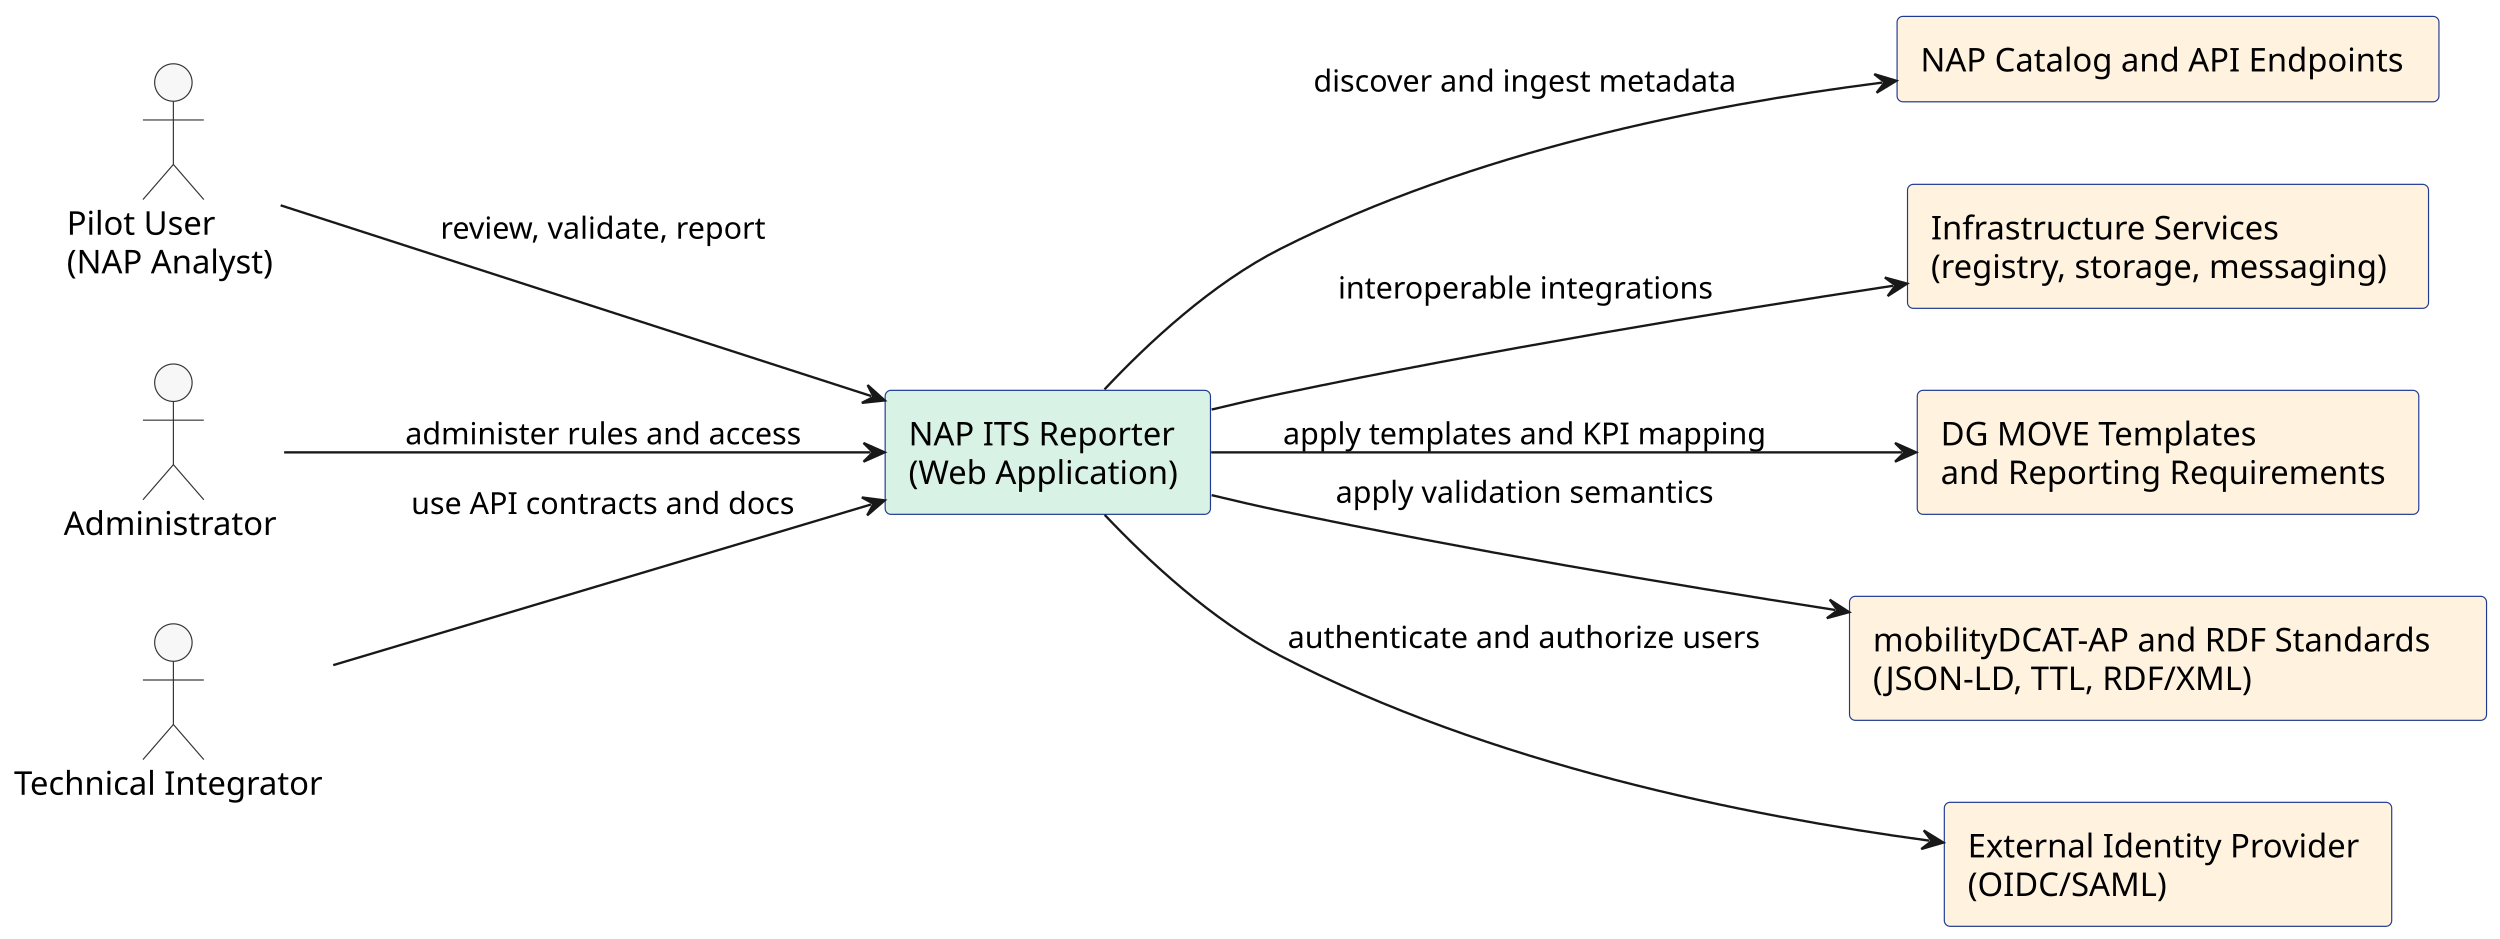
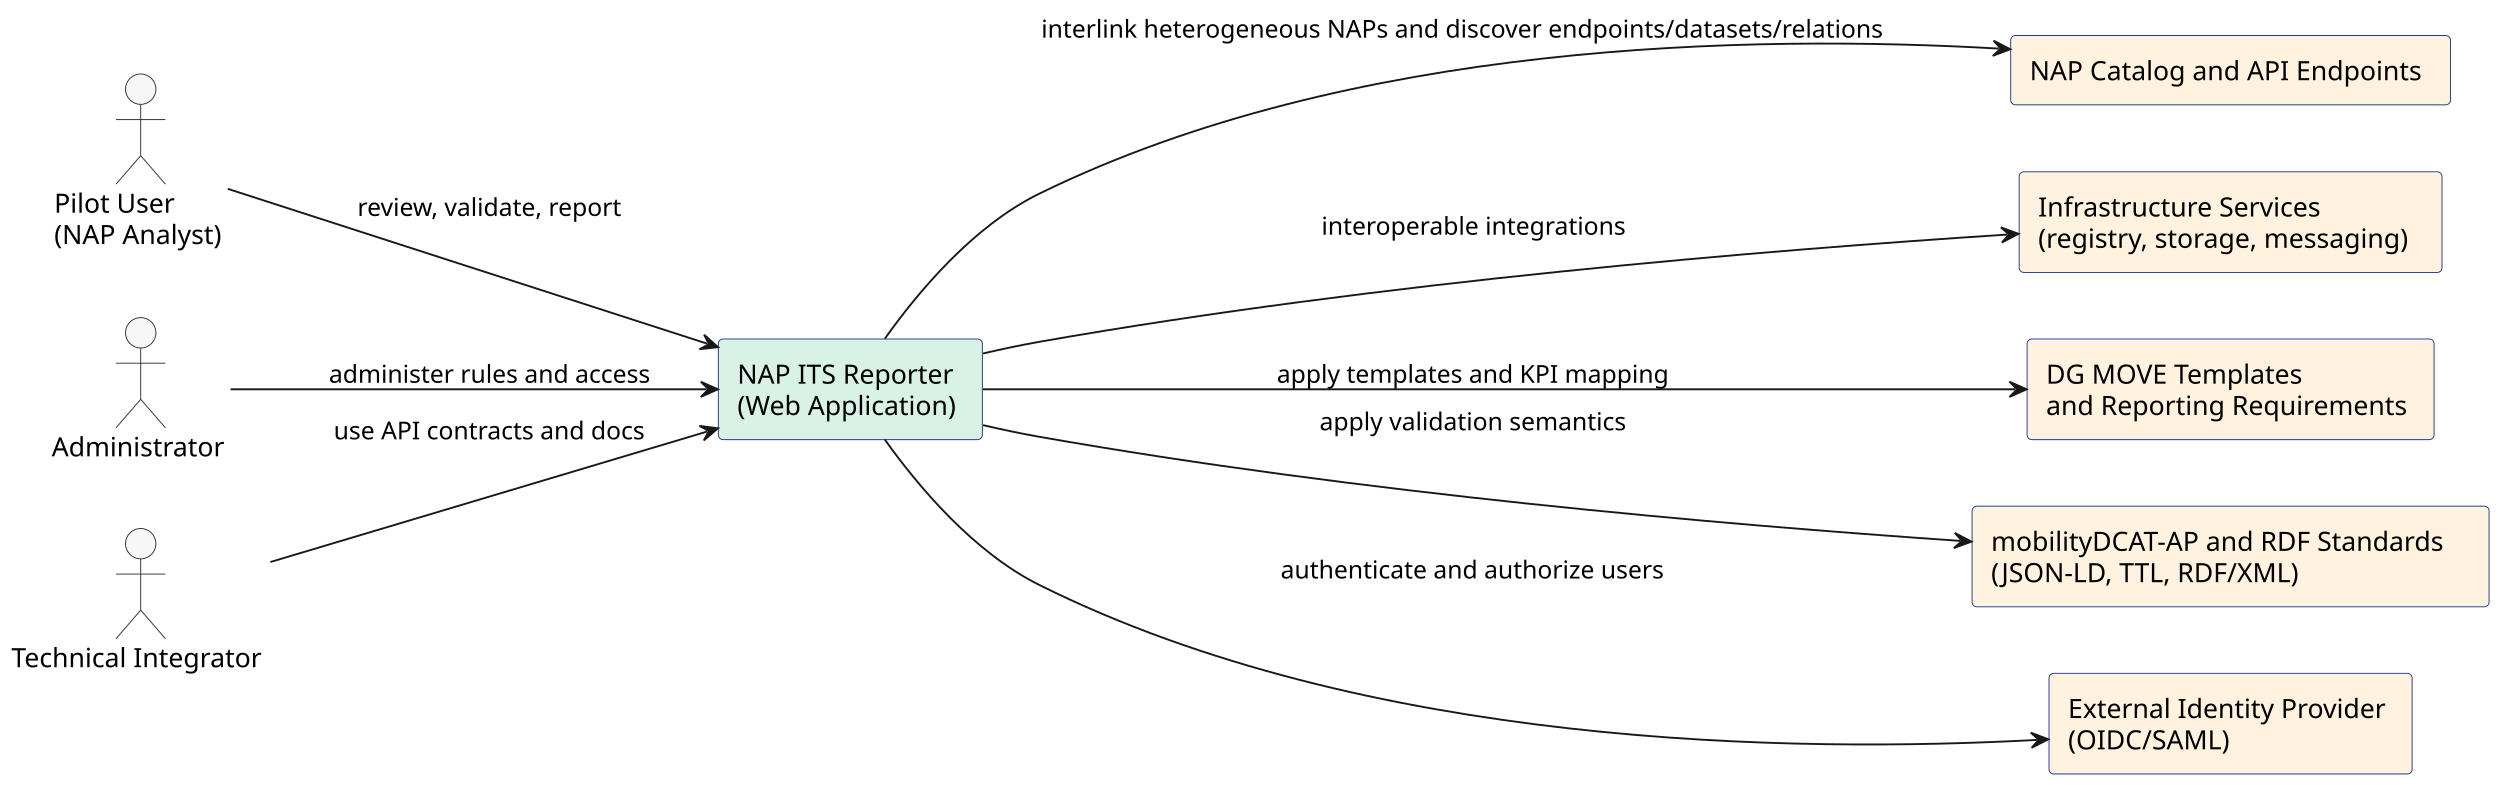
- <svg xmlns="http://www.w3.org/2000/svg" contentStyleType="text/css" data-diagram-type="DESCRIPTION" height="401px" preserveAspectRatio="none" style="width:1068px;height:401px;background:#FFFFFF;" version="1.1" viewBox="0 0 1068 401" width="1068px" zoomAndPan="magnify">
+ <svg xmlns="http://www.w3.org/2000/svg" contentStyleType="text/css" data-diagram-type="DESCRIPTION" height="413px" preserveAspectRatio="none" style="width:1316px;height:413px;background:#FFFFFF;" version="1.1" viewBox="0 0 1316 413" width="1316px" zoomAndPan="magnify">
  <defs />
  <g>
    <g class="entity" data-entity="U1" data-source-line="16" data-uid="ent0002" id="entity_U1">
-       <ellipse cx="74.064" cy="35.25" fill="#F7F7F7" rx="8" ry="8" style="stroke:#333333;stroke-width:0.5;" />
-       <path d="M74.064,43.25 L74.064,70.25 M61.064,51.25 L87.064,51.25 M74.064,70.25 L61.064,85.25 M74.064,70.25 L87.064,85.25" fill="none" style="stroke:#333333;stroke-width:0.5;" />
-       <text fill="#000000" font-family="sans-serif" font-size="14" lengthAdjust="spacing" textLength="64.463" x="28.52" y="100.285">Pilot User</text>
-       <text fill="#000000" font-family="sans-serif" font-size="14" lengthAdjust="spacing" textLength="91.089" x="28.52" y="116.773">(NAP Analyst)</text>
+       <ellipse cx="74.064" cy="46.942" fill="#F7F7F7" rx="8" ry="8" style="stroke:#333333;stroke-width:0.5;" />
+       <path d="M74.064,54.942 L74.064,81.942 M61.064,62.942 L87.064,62.942 M74.064,81.942 L61.064,96.942 M74.064,81.942 L87.064,96.942" fill="none" style="stroke:#333333;stroke-width:0.5;" />
+       <text fill="#000000" font-family="sans-serif" font-size="14" lengthAdjust="spacing" textLength="64.463" x="28.52" y="111.977">Pilot User</text>
+       <text fill="#000000" font-family="sans-serif" font-size="14" lengthAdjust="spacing" textLength="91.089" x="28.52" y="128.466">(NAP Analyst)</text>
    </g>
    <g class="entity" data-entity="U2" data-source-line="17" data-uid="ent0003" id="entity_U2">
-       <ellipse cx="74.07" cy="163.5" fill="#F7F7F7" rx="8" ry="8" style="stroke:#333333;stroke-width:0.5;" />
-       <path d="M74.07,171.5 L74.07,198.5 M61.07,179.5 L87.07,179.5 M74.07,198.5 L61.07,213.5 M74.07,198.5 L87.07,213.5" fill="none" style="stroke:#333333;stroke-width:0.5;" />
-       <text fill="#000000" font-family="sans-serif" font-size="14" lengthAdjust="spacing" textLength="93.721" x="27.21" y="228.535">Administrator</text>
+       <ellipse cx="74.07" cy="175.192" fill="#F7F7F7" rx="8" ry="8" style="stroke:#333333;stroke-width:0.5;" />
+       <path d="M74.07,183.192 L74.07,210.192 M61.07,191.192 L87.07,191.192 M74.07,210.192 L61.07,225.192 M74.07,210.192 L87.07,225.192" fill="none" style="stroke:#333333;stroke-width:0.5;" />
+       <text fill="#000000" font-family="sans-serif" font-size="14" lengthAdjust="spacing" textLength="93.721" x="27.21" y="240.227">Administrator</text>
    </g>
    <g class="entity" data-entity="U3" data-source-line="18" data-uid="ent0004" id="entity_U3">
-       <ellipse cx="74.069" cy="274.5" fill="#F7F7F7" rx="8" ry="8" style="stroke:#333333;stroke-width:0.5;" />
-       <path d="M74.069,282.5 L74.069,309.5 M61.069,290.5 L87.069,290.5 M74.069,309.5 L61.069,324.5 M74.069,309.5 L87.069,324.5" fill="none" style="stroke:#333333;stroke-width:0.5;" />
-       <text fill="#000000" font-family="sans-serif" font-size="14" lengthAdjust="spacing" textLength="136.138" x="6" y="339.535">Technical Integrator</text>
+       <ellipse cx="74.069" cy="286.192" fill="#F7F7F7" rx="8" ry="8" style="stroke:#333333;stroke-width:0.5;" />
+       <path d="M74.069,294.192 L74.069,321.192 M61.069,302.192 L87.069,302.192 M74.069,321.192 L61.069,336.192 M74.069,321.192 L87.069,336.192" fill="none" style="stroke:#333333;stroke-width:0.5;" />
+       <text fill="#000000" font-family="sans-serif" font-size="14" lengthAdjust="spacing" textLength="136.138" x="6" y="351.227">Technical Integrator</text>
    </g>
    <g class="entity" data-entity="APP" data-source-line="20" data-uid="ent0005" id="entity_APP">
-       <rect fill="#D9F2E6" height="52.977" rx="2.5" ry="2.5" style="stroke:#1F3A93;stroke-width:0.5;" width="138.973" x="378.14" y="166.75" />
-       <text fill="#000000" font-family="sans-serif" font-size="14" lengthAdjust="spacing" textLength="115.582" x="388.14" y="190.285">NAP ITS Reporter</text>
-       <text fill="#000000" font-family="sans-serif" font-size="14" lengthAdjust="spacing" textLength="118.973" x="388.14" y="206.773">(Web Application)</text>
+       <rect fill="#D9F2E6" height="52.977" rx="2.5" ry="2.5" style="stroke:#1F3A93;stroke-width:0.5;" width="138.973" x="378.14" y="178.442" />
+       <text fill="#000000" font-family="sans-serif" font-size="14" lengthAdjust="spacing" textLength="115.582" x="388.14" y="201.977">NAP ITS Reporter</text>
+       <text fill="#000000" font-family="sans-serif" font-size="14" lengthAdjust="spacing" textLength="118.973" x="388.14" y="218.466">(Web Application)</text>
    </g>
    <g class="entity" data-entity="NAP" data-source-line="22" data-uid="ent0006" id="entity_NAP">
-       <rect fill="#FFF3E0" height="36.488" rx="2.5" ry="2.5" style="stroke:#1F3A93;stroke-width:0.5;" width="231.49" x="810.43" y="7" />
-       <text fill="#000000" font-family="sans-serif" font-size="14" lengthAdjust="spacing" textLength="211.49" x="820.43" y="30.535">NAP Catalog and API Endpoints</text>
+       <rect fill="#FFF3E0" height="36.488" rx="2.5" ry="2.5" style="stroke:#1F3A93;stroke-width:0.5;" width="231.49" x="1058.43" y="18.692" />
+       <text fill="#000000" font-family="sans-serif" font-size="14" lengthAdjust="spacing" textLength="211.49" x="1068.43" y="42.227">NAP Catalog and API Endpoints</text>
    </g>
    <g class="entity" data-entity="INFRA" data-source-line="23" data-uid="ent0007" id="entity_INFRA">
-       <rect fill="#FFF3E0" height="52.977" rx="2.5" ry="2.5" style="stroke:#1F3A93;stroke-width:0.5;" width="222.576" x="814.89" y="78.75" />
-       <text fill="#000000" font-family="sans-serif" font-size="14" lengthAdjust="spacing" textLength="151.642" x="824.89" y="102.285">Infrastructure Services</text>
-       <text fill="#000000" font-family="sans-serif" font-size="14" lengthAdjust="spacing" textLength="202.576" x="824.89" y="118.773">(registry, storage, messaging)</text>
+       <rect fill="#FFF3E0" height="52.977" rx="2.5" ry="2.5" style="stroke:#1F3A93;stroke-width:0.5;" width="222.576" x="1062.89" y="90.442" />
+       <text fill="#000000" font-family="sans-serif" font-size="14" lengthAdjust="spacing" textLength="151.642" x="1072.89" y="113.977">Infrastructure Services</text>
+       <text fill="#000000" font-family="sans-serif" font-size="14" lengthAdjust="spacing" textLength="202.576" x="1072.89" y="130.466">(registry, storage, messaging)</text>
    </g>
    <g class="entity" data-entity="DGMOVE" data-source-line="24" data-uid="ent0008" id="entity_DGMOVE">
-       <rect fill="#FFF3E0" height="52.977" rx="2.5" ry="2.5" style="stroke:#1F3A93;stroke-width:0.5;" width="214.243" x="819.06" y="166.75" />
-       <text fill="#000000" font-family="sans-serif" font-size="14" lengthAdjust="spacing" textLength="139.624" x="829.06" y="190.285">DG MOVE Templates</text>
-       <text fill="#000000" font-family="sans-serif" font-size="14" lengthAdjust="spacing" textLength="194.243" x="829.06" y="206.773">and Reporting Requirements</text>
+       <rect fill="#FFF3E0" height="52.977" rx="2.5" ry="2.5" style="stroke:#1F3A93;stroke-width:0.5;" width="214.243" x="1067.06" y="178.442" />
+       <text fill="#000000" font-family="sans-serif" font-size="14" lengthAdjust="spacing" textLength="139.624" x="1077.06" y="201.977">DG MOVE Templates</text>
+       <text fill="#000000" font-family="sans-serif" font-size="14" lengthAdjust="spacing" textLength="194.243" x="1077.06" y="218.466">and Reporting Requirements</text>
    </g>
    <g class="entity" data-entity="STD" data-source-line="25" data-uid="ent0009" id="entity_STD">
-       <rect fill="#FFF3E0" height="52.977" rx="2.5" ry="2.5" style="stroke:#1F3A93;stroke-width:0.5;" width="272.137" x="790.11" y="254.75" />
-       <text fill="#000000" font-family="sans-serif" font-size="14" lengthAdjust="spacing" textLength="252.137" x="800.11" y="278.285">mobilityDCAT-AP and RDF Standards</text>
-       <text fill="#000000" font-family="sans-serif" font-size="14" lengthAdjust="spacing" textLength="173.633" x="800.11" y="294.773">(JSON-LD, TTL, RDF/XML)</text>
+       <rect fill="#FFF3E0" height="52.977" rx="2.5" ry="2.5" style="stroke:#1F3A93;stroke-width:0.5;" width="272.137" x="1038.11" y="266.442" />
+       <text fill="#000000" font-family="sans-serif" font-size="14" lengthAdjust="spacing" textLength="252.137" x="1048.11" y="289.977">mobilityDCAT-AP and RDF Standards</text>
+       <text fill="#000000" font-family="sans-serif" font-size="14" lengthAdjust="spacing" textLength="173.633" x="1048.11" y="306.466">(JSON-LD, TTL, RDF/XML)</text>
    </g>
    <g class="entity" data-entity="IDP" data-source-line="26" data-uid="ent0010" id="entity_IDP">
-       <rect fill="#FFF3E0" height="52.977" rx="2.5" ry="2.5" style="stroke:#1F3A93;stroke-width:0.5;" width="191.131" x="830.61" y="342.75" />
-       <text fill="#000000" font-family="sans-serif" font-size="14" lengthAdjust="spacing" textLength="171.131" x="840.61" y="366.285">External Identity Provider</text>
-       <text fill="#000000" font-family="sans-serif" font-size="14" lengthAdjust="spacing" textLength="88.252" x="840.61" y="382.773">(OIDC/SAML)</text>
+       <rect fill="#FFF3E0" height="52.977" rx="2.5" ry="2.5" style="stroke:#1F3A93;stroke-width:0.5;" width="191.131" x="1078.61" y="354.442" />
+       <text fill="#000000" font-family="sans-serif" font-size="14" lengthAdjust="spacing" textLength="171.131" x="1088.61" y="377.977">External Identity Provider</text>
+       <text fill="#000000" font-family="sans-serif" font-size="14" lengthAdjust="spacing" textLength="88.252" x="1088.61" y="394.466">(OIDC/SAML)</text>
    </g>
    <g class="link" data-entity-1="U1" data-entity-2="APP" data-source-line="28" data-uid="lnk11" id="link_U1_APP">
-       <path d="M119.89,87.72 C184.06,108.44 296.971,144.906 372.26,169.226" fill="none" id="U1-to-APP" style="stroke:#181818;stroke-width:1;" />
-       <polygon fill="#181818" points="377.97,171.07,370.635,164.497,373.212,169.533,368.176,172.11,377.97,171.07" style="stroke:#181818;stroke-width:1;" />
-       <text fill="#000000" font-family="sans-serif" font-size="13" lengthAdjust="spacing" textLength="144.561" x="188.14" y="101.988">review, validate, report</text>
+       <path d="M119.89,99.412 C184.06,120.132 296.971,156.598 372.26,180.918" fill="none" id="U1-to-APP" style="stroke:#181818;stroke-width:1;" />
+       <polygon fill="#181818" points="377.97,182.762,370.635,176.189,373.212,181.225,368.176,183.802,377.97,182.762" style="stroke:#181818;stroke-width:1;" />
+       <text fill="#000000" font-family="sans-serif" font-size="13" lengthAdjust="spacing" textLength="144.561" x="188.14" y="113.68">review, validate, report</text>
    </g>
    <g class="link" data-entity-1="U2" data-entity-2="APP" data-source-line="29" data-uid="lnk12" id="link_U2_APP">
-       <path d="M121.38,193.24 C185.86,193.24 297.19,193.24 371.9,193.24" fill="none" id="U2-to-APP" style="stroke:#181818;stroke-width:1;" />
-       <polygon fill="#181818" points="377.9,193.24,368.9,189.24,372.9,193.24,368.9,197.24,377.9,193.24" style="stroke:#181818;stroke-width:1;" />
-       <text fill="#000000" font-family="sans-serif" font-size="13" lengthAdjust="spacing" textLength="174.91" x="173.14" y="189.808">administer rules and access</text>
+       <path d="M121.38,204.932 C185.86,204.932 297.19,204.932 371.9,204.932" fill="none" id="U2-to-APP" style="stroke:#181818;stroke-width:1;" />
+       <polygon fill="#181818" points="377.9,204.932,368.9,200.932,372.9,204.932,368.9,208.932,377.9,204.932" style="stroke:#181818;stroke-width:1;" />
+       <text fill="#000000" font-family="sans-serif" font-size="13" lengthAdjust="spacing" textLength="174.91" x="173.14" y="201.5">administer rules and access</text>
    </g>
    <g class="link" data-entity-1="U3" data-entity-2="APP" data-source-line="30" data-uid="lnk13" id="link_U3_APP">
-       <path d="M142.35,284.14 C209.07,264.21 305.011,235.547 372.201,215.477" fill="none" id="U3-to-APP" style="stroke:#181818;stroke-width:1;" />
-       <polygon fill="#181818" points="377.95,213.76,368.182,212.503,373.159,215.191,370.471,220.169,377.95,213.76" style="stroke:#181818;stroke-width:1;" />
-       <text fill="#000000" font-family="sans-serif" font-size="13" lengthAdjust="spacing" textLength="169.394" x="175.64" y="219.578">use API contracts and docs</text>
+       <path d="M142.35,295.832 C209.07,275.902 305.011,247.239 372.201,227.169" fill="none" id="U3-to-APP" style="stroke:#181818;stroke-width:1;" />
+       <polygon fill="#181818" points="377.95,225.452,368.182,224.195,373.159,226.883,370.471,231.861,377.95,225.452" style="stroke:#181818;stroke-width:1;" />
+       <text fill="#000000" font-family="sans-serif" font-size="13" lengthAdjust="spacing" textLength="169.394" x="175.64" y="231.27">use API contracts and docs</text>
    </g>
    <g class="link" data-entity-1="APP" data-entity-2="NAP" data-source-line="32" data-uid="lnk14" id="link_APP_NAP">
-       <path d="M471.84,166.35 C490.28,146.72 517.78,121.04 547.11,106.24 C629.51,64.66 726.518,45.137 804.168,35.267" fill="none" id="APP-to-NAP" style="stroke:#181818;stroke-width:1;" />
-       <polygon fill="#181818" points="810.12,34.51,800.688,31.677,805.16,35.141,801.696,39.613,810.12,34.51" style="stroke:#181818;stroke-width:1;" />
-       <text fill="#000000" font-family="sans-serif" font-size="13" lengthAdjust="spacing" textLength="185.758" x="561.11" y="39.138">discover and ingest metadata</text>
+       <path d="M465.77,178.302 C483.09,153.892 512.23,119.022 547.11,101.932 C710.99,21.632 921.49,18.099 1052.21,25.579" fill="none" id="APP-to-NAP" style="stroke:#181818;stroke-width:1;" />
+       <polygon fill="#181818" points="1058.2,25.922,1049.443,21.415,1053.208,25.637,1048.986,29.401,1058.2,25.922" style="stroke:#181818;stroke-width:1;" />
+       <text fill="#000000" font-family="sans-serif" font-size="13" lengthAdjust="spacing" textLength="459.545" x="548.11" y="19.811">interlink heterogeneous NAPs and discover endpoints/datasets/relations</text>
    </g>
    <g class="link" data-entity-1="APP" data-entity-2="INFRA" data-source-line="33" data-uid="lnk15" id="link_APP_INFRA">
-       <path d="M517.6,174.96 C527.47,172.57 537.53,170.25 547.11,168.24 C636.65,149.45 733.148,133.573 808.778,122.063" fill="none" id="APP-to-INFRA" style="stroke:#181818;stroke-width:1;" />
-       <polygon fill="#181818" points="814.71,121.16,805.211,118.56,809.767,121.912,806.414,126.469,814.71,121.16" style="stroke:#181818;stroke-width:1;" />
-       <text fill="#000000" font-family="sans-serif" font-size="13" lengthAdjust="spacing" textLength="164.29" x="571.61" y="127.518">interoperable integrations</text>
+       <path d="M517.49,186.072 C527.38,183.772 537.47,181.632 547.11,179.932 C726.1,148.392 930.883,131.631 1056.533,123.481" fill="none" id="APP-to-INFRA" style="stroke:#181818;stroke-width:1;" />
+       <polygon fill="#181818" points="1062.52,123.092,1053.28,119.683,1057.531,123.416,1053.798,127.666,1062.52,123.092" style="stroke:#181818;stroke-width:1;" />
+       <text fill="#000000" font-family="sans-serif" font-size="13" lengthAdjust="spacing" textLength="164.29" x="695.61" y="123.57">interoperable integrations</text>
    </g>
    <g class="link" data-entity-1="APP" data-entity-2="DGMOVE" data-source-line="34" data-uid="lnk16" id="link_APP_DGMOVE">
-       <path d="M517.41,193.24 C596.28,193.24 720.53,193.24 812.57,193.24" fill="none" id="APP-to-DGMOVE" style="stroke:#181818;stroke-width:1;" />
-       <polygon fill="#181818" points="818.57,193.24,809.57,189.24,813.57,193.24,809.57,197.24,818.57,193.24" style="stroke:#181818;stroke-width:1;" />
-       <text fill="#000000" font-family="sans-serif" font-size="13" lengthAdjust="spacing" textLength="211.098" x="548.11" y="189.808">apply templates and KPI mapping</text>
+       <path d="M517.44,204.932 C644.34,204.932 910,204.932 1060.79,204.932" fill="none" id="APP-to-DGMOVE" style="stroke:#181818;stroke-width:1;" />
+       <polygon fill="#181818" points="1066.79,204.932,1057.79,200.932,1061.79,204.932,1057.79,208.932,1066.79,204.932" style="stroke:#181818;stroke-width:1;" />
+       <text fill="#000000" font-family="sans-serif" font-size="13" lengthAdjust="spacing" textLength="211.098" x="672.11" y="201.5">apply templates and KPI mapping</text>
    </g>
    <g class="link" data-entity-1="APP" data-entity-2="STD" data-source-line="35" data-uid="lnk17" id="link_APP_STD">
-       <path d="M517.6,211.53 C527.47,213.92 537.53,216.23 547.11,218.24 C627.21,235.05 711.691,249.327 784.011,260.587" fill="none" id="APP-to-STD" style="stroke:#181818;stroke-width:1;" />
-       <polygon fill="#181818" points="789.94,261.51,781.663,256.173,785,260.741,780.432,264.078,789.94,261.51" style="stroke:#181818;stroke-width:1;" />
-       <text fill="#000000" font-family="sans-serif" font-size="13" lengthAdjust="spacing" textLength="166.937" x="570.61" y="214.808">apply validation semantics</text>
+       <path d="M517.49,223.792 C527.38,226.102 537.47,228.232 547.11,229.932 C714.81,259.492 904.414,276.003 1031.754,284.713" fill="none" id="APP-to-STD" style="stroke:#181818;stroke-width:1;" />
+       <polygon fill="#181818" points="1037.74,285.122,1029.034,280.517,1032.752,284.781,1028.488,288.499,1037.74,285.122" style="stroke:#181818;stroke-width:1;" />
+       <text fill="#000000" font-family="sans-serif" font-size="13" lengthAdjust="spacing" textLength="166.937" x="694.61" y="226.5">apply validation semantics</text>
    </g>
    <g class="link" data-entity-1="APP" data-entity-2="IDP" data-source-line="36" data-uid="lnk18" id="link_APP_IDP">
-       <path d="M471.93,219.96 C490.42,239.51 517.93,265.15 547.11,280.24 C636.8,326.64 744.984,348.404 824.264,359.144" fill="none" id="APP-to-IDP" style="stroke:#181818;stroke-width:1;" />
-       <polygon fill="#181818" points="830.21,359.95,821.828,354.778,825.255,359.279,820.755,362.706,830.21,359.95" style="stroke:#181818;stroke-width:1;" />
-       <text fill="#000000" font-family="sans-serif" font-size="13" lengthAdjust="spacing" textLength="207.638" x="550.11" y="276.808">authenticate and authorize users</text>
+       <path d="M465.82,231.462 C483.17,255.802 512.34,290.622 547.11,307.932 C719.4,393.712 944.459,396.407 1072.219,389.487" fill="none" id="APP-to-IDP" style="stroke:#181818;stroke-width:1;" />
+       <polygon fill="#181818" points="1078.21,389.162,1069.007,385.655,1073.217,389.433,1069.439,393.643,1078.21,389.162" style="stroke:#181818;stroke-width:1;" />
+       <text fill="#000000" font-family="sans-serif" font-size="13" lengthAdjust="spacing" textLength="207.638" x="674.11" y="304.5">authenticate and authorize users</text>
    </g>
  </g>
</svg>
